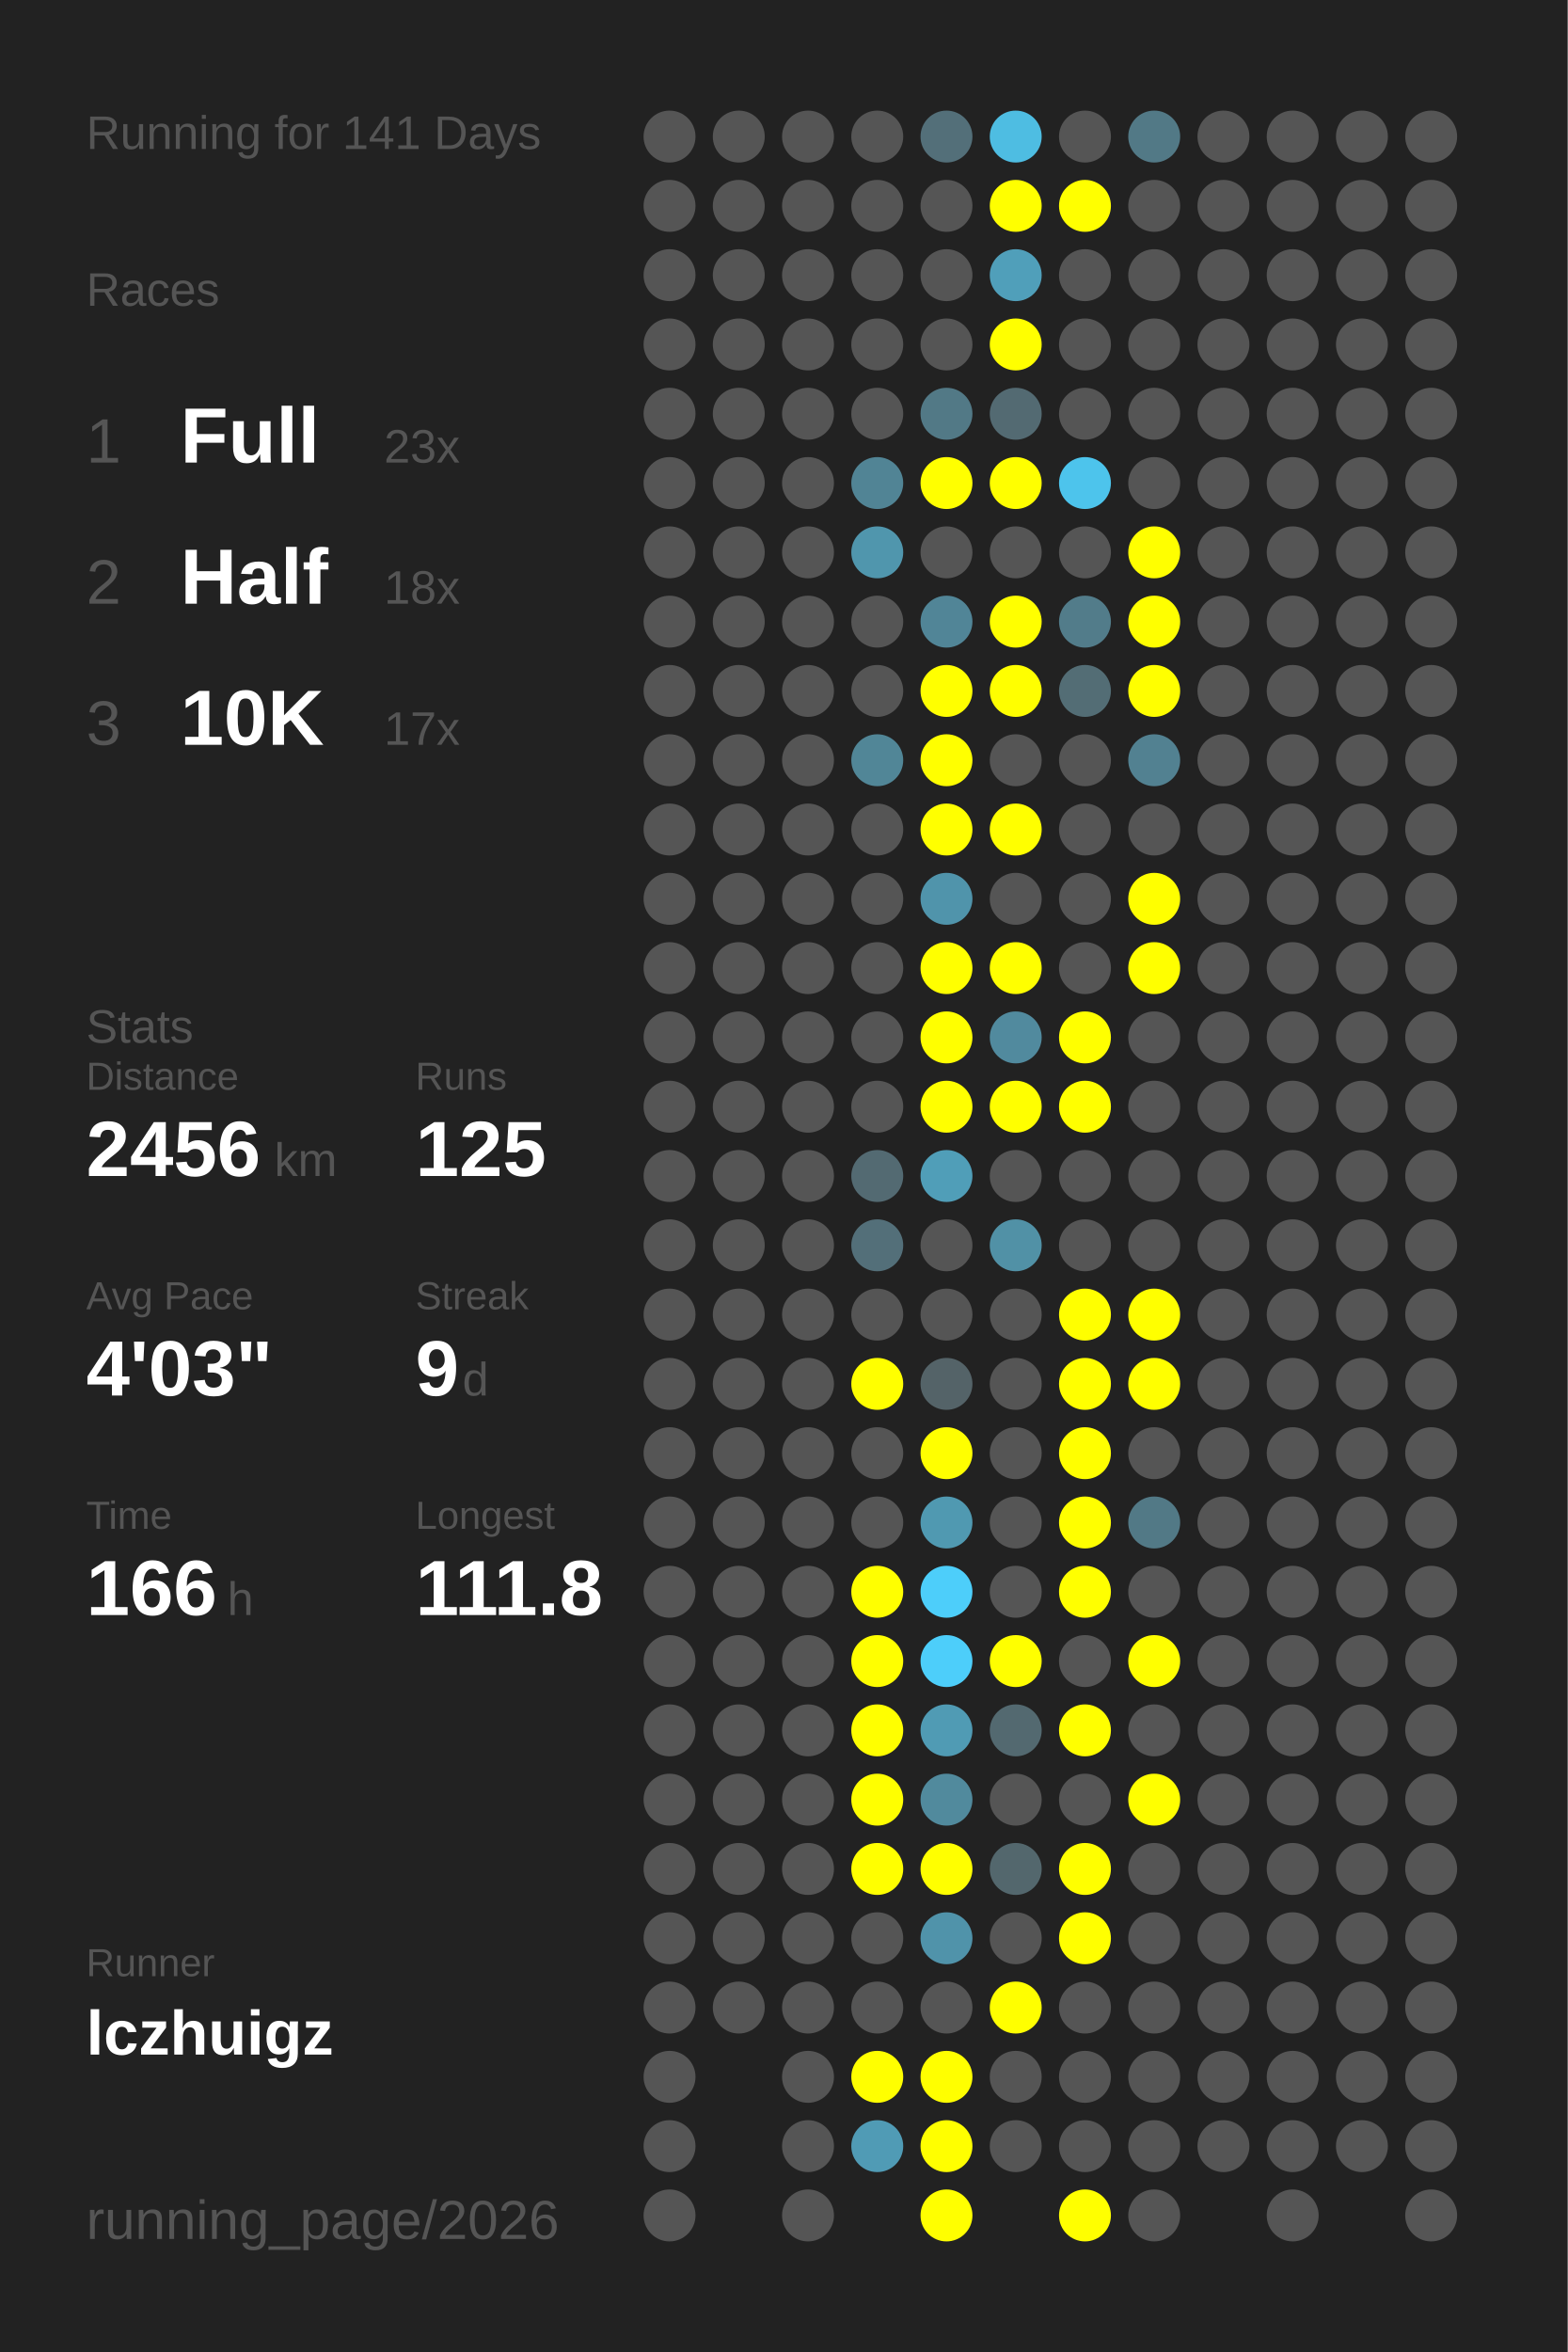
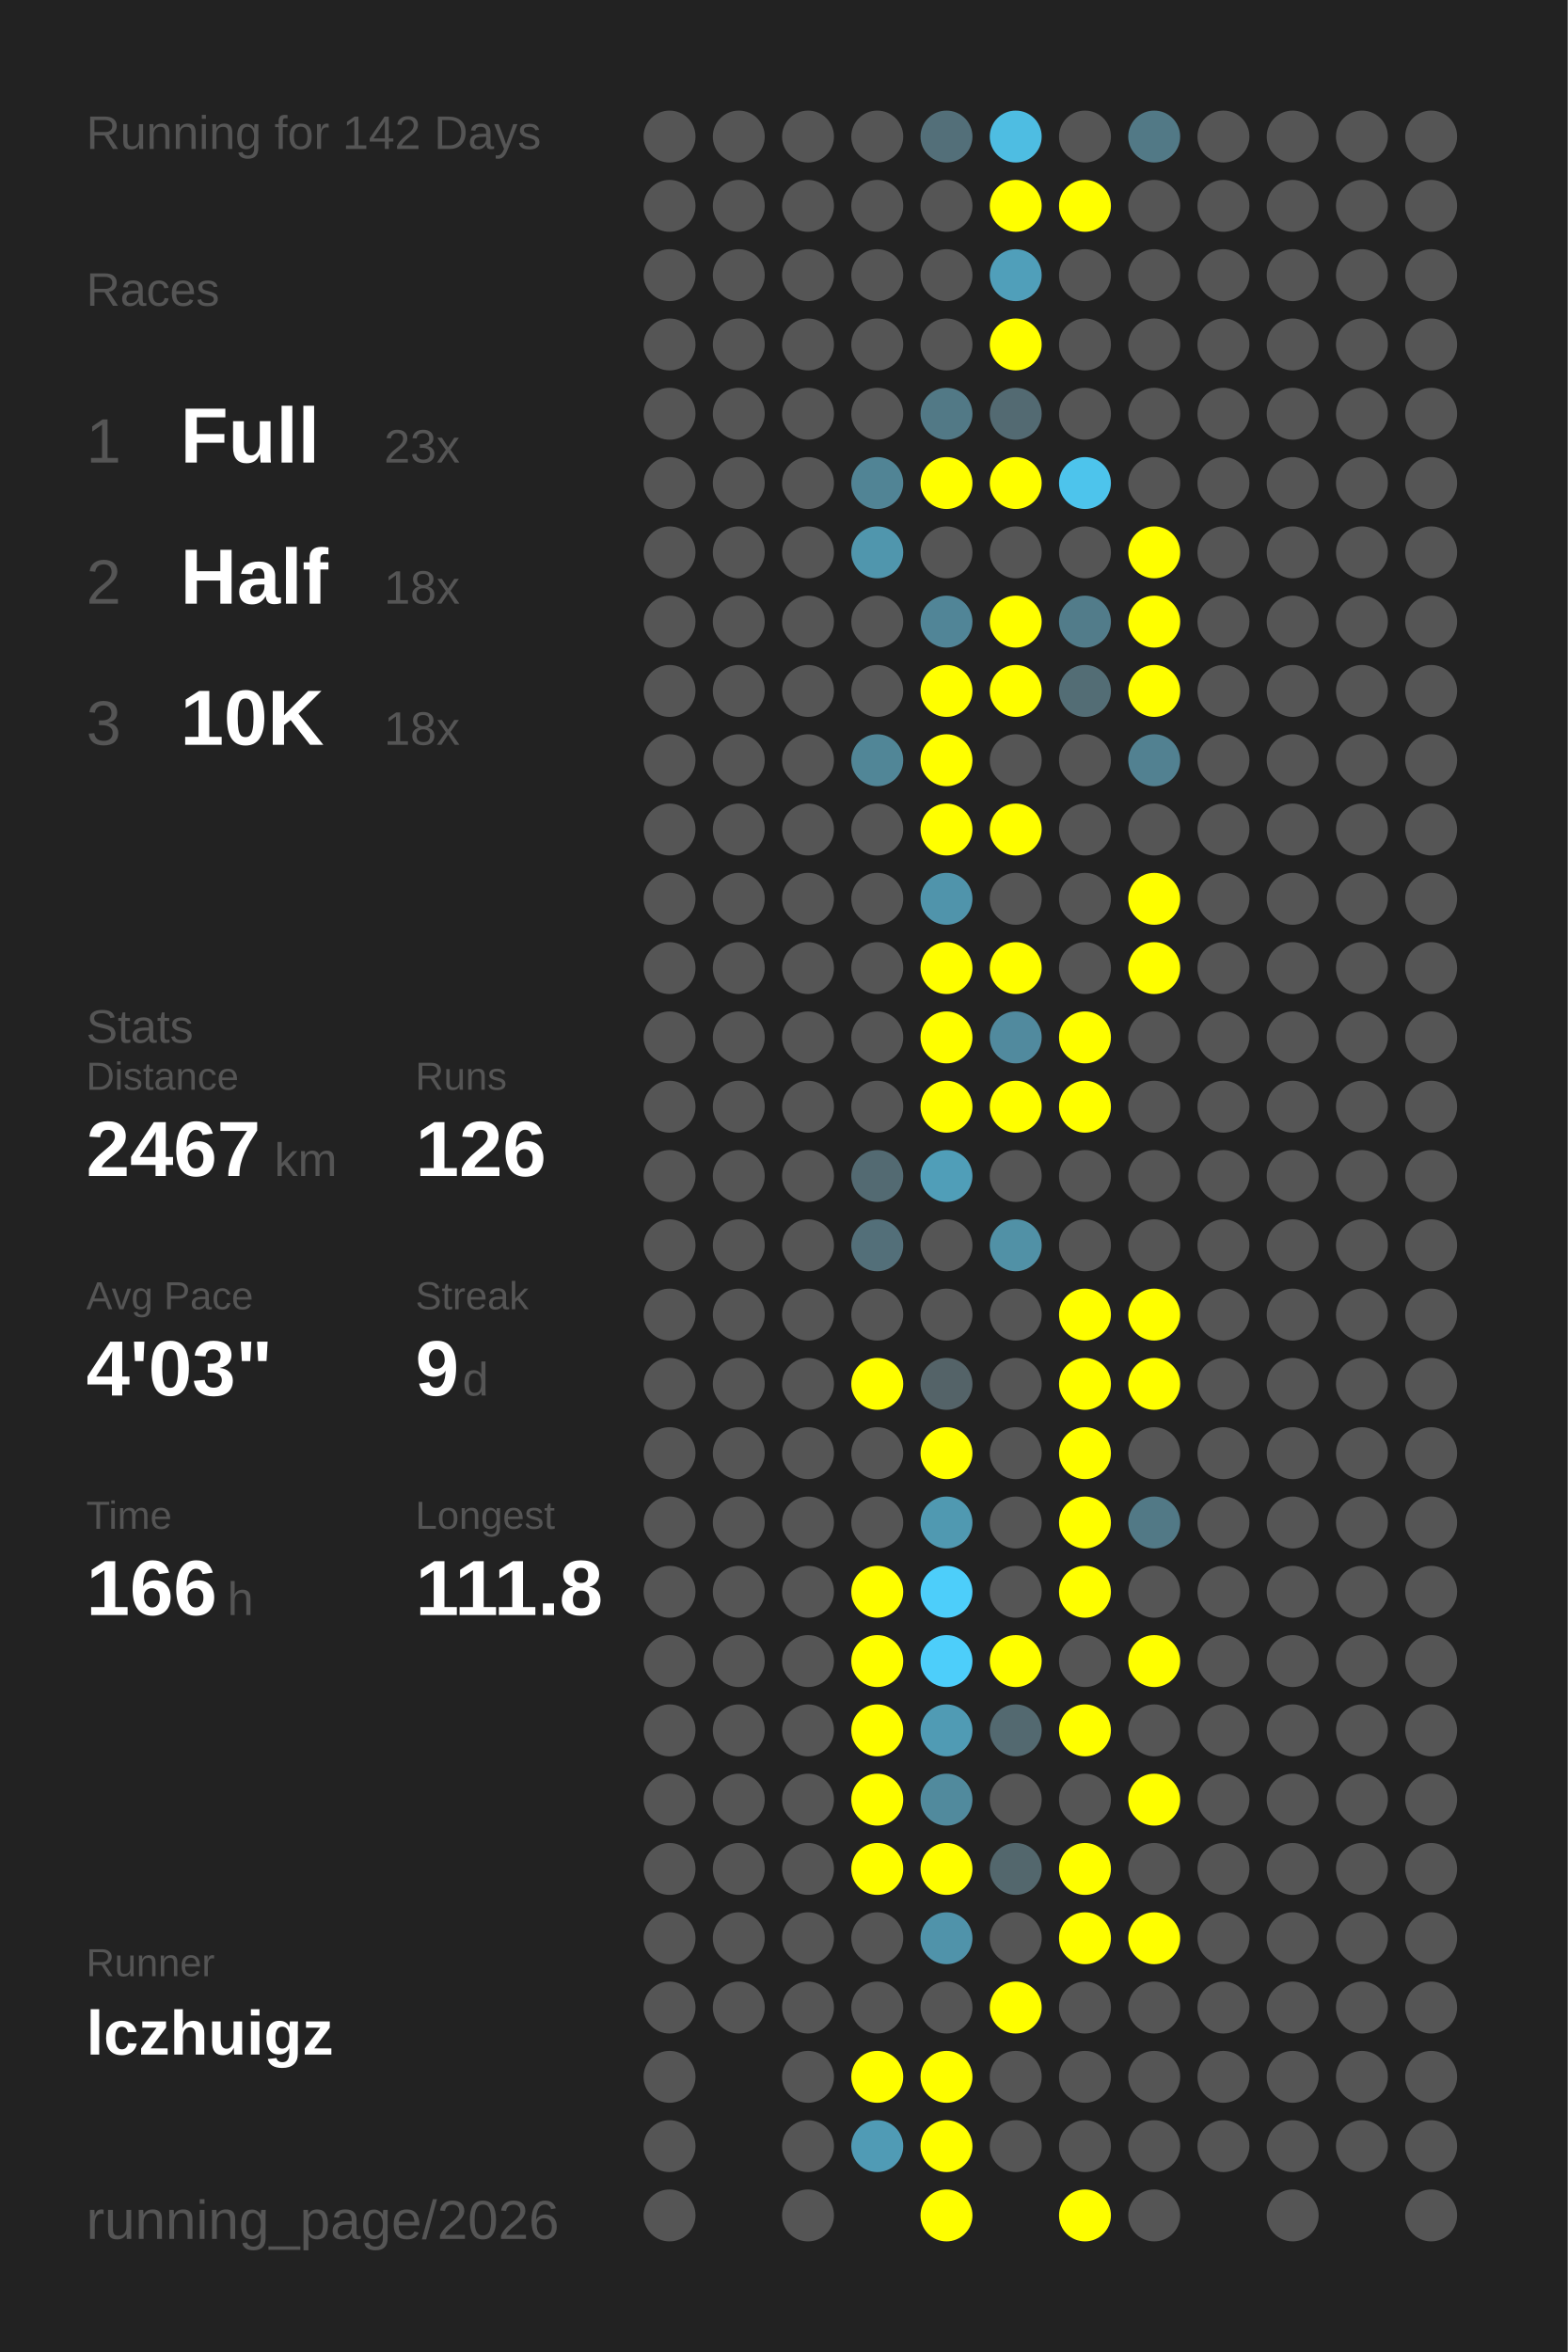
<svg xmlns="http://www.w3.org/2000/svg" baseProfile="full" height="300mm" version="1.1" viewBox="0,0,200,300" width="200mm">
  <defs />
  <rect fill="#222222" height="300" width="200" x="0" y="0" />
-   <text fill="#555555" style="font-size:6px; font-family:Arial;" x="11" y="19">Running for 141 Days</text>
+   <text fill="#555555" style="font-size:6px; font-family:Arial;" x="11" y="19">Running for 142 Days</text>
  <text fill="#555555" style="font-size:6px; font-family:Arial;" x="11" y="39">Races</text>
  <text fill="#555555" style="font-size:8px; font-family:Arial;" x="11" y="59">1</text>
  <text fill="#FFFFFF" style="font-size:10px; font-family:Arial; font-weight:bold;" x="23" y="59">Full</text>
  <text fill="#555555" style="font-size:6px; font-family:Arial;" x="49" y="59">23x</text>
  <text fill="#555555" style="font-size:8px; font-family:Arial;" x="11" y="77">2</text>
  <text fill="#FFFFFF" style="font-size:10px; font-family:Arial; font-weight:bold;" x="23" y="77">Half</text>
  <text fill="#555555" style="font-size:6px; font-family:Arial;" x="49" y="77">18x</text>
  <text fill="#555555" style="font-size:8px; font-family:Arial;" x="11" y="95">3</text>
  <text fill="#FFFFFF" style="font-size:10px; font-family:Arial; font-weight:bold;" x="23" y="95">10K</text>
-   <text fill="#555555" style="font-size:6px; font-family:Arial;" x="49" y="95">17x</text>
+   <text fill="#555555" style="font-size:6px; font-family:Arial;" x="49" y="95">18x</text>
  <text fill="#555555" style="font-size:6px; font-family:Arial;" x="11" y="133">Stats</text>
  <text fill="#555555" style="font-size:5px; font-family:Arial;" x="11" y="139">Distance</text>
-   <text fill="#FFFFFF" style="font-size:10px; font-family:Arial; font-weight:bold;" x="11" y="150">2456</text>
+   <text fill="#FFFFFF" style="font-size:10px; font-family:Arial; font-weight:bold;" x="11" y="150">2467</text>
  <text fill="#555555" style="font-size:6px; font-family:Arial;" x="35" y="150">km</text>
  <text fill="#555555" style="font-size:5px; font-family:Arial;" x="53" y="139">Runs</text>
-   <text fill="#FFFFFF" style="font-size:10px; font-family:Arial; font-weight:bold;" x="53" y="150">125</text>
+   <text fill="#FFFFFF" style="font-size:10px; font-family:Arial; font-weight:bold;" x="53" y="150">126</text>
  <text fill="#555555" style="font-size:5px; font-family:Arial;" x="11" y="167">Avg Pace</text>
  <text fill="#FFFFFF" style="font-size:10px; font-family:Arial; font-weight:bold;" x="11" y="178">4'03"</text>
  <text fill="#555555" style="font-size:5px; font-family:Arial;" x="53" y="167">Streak</text>
  <text fill="#FFFFFF" style="font-size:10px; font-family:Arial; font-weight:bold;" x="53" y="178">9</text>
  <text fill="#555555" style="font-size:6px; font-family:Arial;" x="59" y="178">d</text>
  <text fill="#555555" style="font-size:5px; font-family:Arial;" x="11" y="195">Time</text>
  <text fill="#FFFFFF" style="font-size:10px; font-family:Arial; font-weight:bold;" x="11" y="206">166</text>
  <text fill="#555555" style="font-size:6px; font-family:Arial;" x="29" y="206">h</text>
  <text fill="#555555" style="font-size:5px; font-family:Arial;" x="53" y="195">Longest</text>
  <text fill="#FFFFFF" style="font-size:10px; font-family:Arial; font-weight:bold;" x="53" y="206">111.8</text>
  <text fill="#555555" style="font-size:5px; font-family:Arial;" x="11" y="252.065">Runner</text>
  <text fill="#FFFFFF" style="font-size:8px; font-family:Arial; font-weight:bold;" x="11" y="262.065">lczhuigz</text>
  <text fill="#555555" style="font-size:7px; font-family:Arial;" x="11" y="285.581">running_page/2026</text>
  <circle cx="85.417" cy="17.419" fill="#555555" r="3.312" />
  <circle cx="85.417" cy="26.258" fill="#555555" r="3.312" />
  <circle cx="85.417" cy="35.097" fill="#555555" r="3.312" />
  <circle cx="85.417" cy="43.935" fill="#555555" r="3.312" />
  <circle cx="85.417" cy="52.774" fill="#555555" r="3.312" />
  <circle cx="85.417" cy="61.613" fill="#555555" r="3.312" />
  <circle cx="85.417" cy="70.452" fill="#555555" r="3.312" />
  <circle cx="85.417" cy="79.29" fill="#555555" r="3.312" />
  <circle cx="85.417" cy="88.129" fill="#555555" r="3.312" />
  <circle cx="85.417" cy="96.968" fill="#555555" r="3.312" />
  <circle cx="85.417" cy="105.806" fill="#555555" r="3.312" />
  <circle cx="85.417" cy="114.645" fill="#555555" r="3.312" />
  <circle cx="85.417" cy="123.484" fill="#555555" r="3.312" />
  <circle cx="85.417" cy="132.323" fill="#555555" r="3.312" />
  <circle cx="85.417" cy="141.161" fill="#555555" r="3.312" />
  <circle cx="85.417" cy="150" fill="#555555" r="3.312" />
  <circle cx="85.417" cy="158.839" fill="#555555" r="3.312" />
  <circle cx="85.417" cy="167.677" fill="#555555" r="3.312" />
  <circle cx="85.417" cy="176.516" fill="#555555" r="3.312" />
  <circle cx="85.417" cy="185.355" fill="#555555" r="3.312" />
  <circle cx="85.417" cy="194.194" fill="#555555" r="3.312" />
  <circle cx="85.417" cy="203.032" fill="#555555" r="3.312" />
  <circle cx="85.417" cy="211.871" fill="#555555" r="3.312" />
  <circle cx="85.417" cy="220.71" fill="#555555" r="3.312" />
  <circle cx="85.417" cy="229.548" fill="#555555" r="3.312" />
  <circle cx="85.417" cy="238.387" fill="#555555" r="3.312" />
  <circle cx="85.417" cy="247.226" fill="#555555" r="3.312" />
  <circle cx="85.417" cy="256.065" fill="#555555" r="3.312" />
  <circle cx="85.417" cy="264.903" fill="#555555" r="3.312" />
  <circle cx="85.417" cy="273.742" fill="#555555" r="3.312" />
  <circle cx="85.417" cy="282.581" fill="#555555" r="3.312" />
  <circle cx="94.25" cy="17.419" fill="#555555" r="3.312" />
  <circle cx="94.25" cy="26.258" fill="#555555" r="3.312" />
  <circle cx="94.25" cy="35.097" fill="#555555" r="3.312" />
  <circle cx="94.25" cy="43.935" fill="#555555" r="3.312" />
  <circle cx="94.25" cy="52.774" fill="#555555" r="3.312" />
  <circle cx="94.25" cy="61.613" fill="#555555" r="3.312" />
  <circle cx="94.25" cy="70.452" fill="#555555" r="3.312" />
  <circle cx="94.25" cy="79.29" fill="#555555" r="3.312" />
  <circle cx="94.25" cy="88.129" fill="#555555" r="3.312" />
  <circle cx="94.25" cy="96.968" fill="#555555" r="3.312" />
  <circle cx="94.25" cy="105.806" fill="#555555" r="3.312" />
  <circle cx="94.25" cy="114.645" fill="#555555" r="3.312" />
  <circle cx="94.25" cy="123.484" fill="#555555" r="3.312" />
  <circle cx="94.25" cy="132.323" fill="#555555" r="3.312" />
  <circle cx="94.25" cy="141.161" fill="#555555" r="3.312" />
  <circle cx="94.25" cy="150" fill="#555555" r="3.312" />
  <circle cx="94.25" cy="158.839" fill="#555555" r="3.312" />
  <circle cx="94.25" cy="167.677" fill="#555555" r="3.312" />
  <circle cx="94.25" cy="176.516" fill="#555555" r="3.312" />
  <circle cx="94.25" cy="185.355" fill="#555555" r="3.312" />
  <circle cx="94.25" cy="194.194" fill="#555555" r="3.312" />
  <circle cx="94.25" cy="203.032" fill="#555555" r="3.312" />
  <circle cx="94.25" cy="211.871" fill="#555555" r="3.312" />
  <circle cx="94.25" cy="220.71" fill="#555555" r="3.312" />
  <circle cx="94.25" cy="229.548" fill="#555555" r="3.312" />
  <circle cx="94.25" cy="238.387" fill="#555555" r="3.312" />
  <circle cx="94.25" cy="247.226" fill="#555555" r="3.312" />
  <circle cx="94.25" cy="256.065" fill="#555555" r="3.312" />
  <circle cx="103.083" cy="17.419" fill="#555555" r="3.312" />
  <circle cx="103.083" cy="26.258" fill="#555555" r="3.312" />
  <circle cx="103.083" cy="35.097" fill="#555555" r="3.312" />
  <circle cx="103.083" cy="43.935" fill="#555555" r="3.312" />
  <circle cx="103.083" cy="52.774" fill="#555555" r="3.312" />
  <circle cx="103.083" cy="61.613" fill="#555555" r="3.312" />
  <circle cx="103.083" cy="70.452" fill="#555555" r="3.312" />
  <circle cx="103.083" cy="79.29" fill="#555555" r="3.312" />
  <circle cx="103.083" cy="88.129" fill="#555555" r="3.312" />
  <circle cx="103.083" cy="96.968" fill="#555555" r="3.312" />
  <circle cx="103.083" cy="105.806" fill="#555555" r="3.312" />
  <circle cx="103.083" cy="114.645" fill="#555555" r="3.312" />
  <circle cx="103.083" cy="123.484" fill="#555555" r="3.312" />
  <circle cx="103.083" cy="132.323" fill="#555555" r="3.312" />
  <circle cx="103.083" cy="141.161" fill="#555555" r="3.312" />
  <circle cx="103.083" cy="150" fill="#555555" r="3.312" />
  <circle cx="103.083" cy="158.839" fill="#555555" r="3.312" />
  <circle cx="103.083" cy="167.677" fill="#555555" r="3.312" />
  <circle cx="103.083" cy="176.516" fill="#555555" r="3.312" />
  <circle cx="103.083" cy="185.355" fill="#555555" r="3.312" />
  <circle cx="103.083" cy="194.194" fill="#555555" r="3.312" />
  <circle cx="103.083" cy="203.032" fill="#555555" r="3.312" />
  <circle cx="103.083" cy="211.871" fill="#555555" r="3.312" />
  <circle cx="103.083" cy="220.71" fill="#555555" r="3.312" />
  <circle cx="103.083" cy="229.548" fill="#555555" r="3.312" />
  <circle cx="103.083" cy="238.387" fill="#555555" r="3.312" />
  <circle cx="103.083" cy="247.226" fill="#555555" r="3.312" />
  <circle cx="103.083" cy="256.065" fill="#555555" r="3.312" />
  <circle cx="103.083" cy="264.903" fill="#555555" r="3.312" />
  <circle cx="103.083" cy="273.742" fill="#555555" r="3.312" />
  <circle cx="103.083" cy="282.581" fill="#555555" r="3.312" />
  <circle cx="111.917" cy="17.419" fill="#555555" r="3.312" />
  <circle cx="111.917" cy="26.258" fill="#555555" r="3.312" />
  <circle cx="111.917" cy="35.097" fill="#555555" r="3.312" />
  <circle cx="111.917" cy="43.935" fill="#555555" r="3.312" />
  <circle cx="111.917" cy="52.774" fill="#555555" r="3.312" />
  <circle cx="111.917" cy="61.613" fill="#518495" r="3.312" />
  <circle cx="111.917" cy="70.452" fill="#5096ad" r="3.312" />
  <circle cx="111.917" cy="79.29" fill="#555555" r="3.312" />
  <circle cx="111.917" cy="88.129" fill="#555555" r="3.312" />
  <circle cx="111.917" cy="96.968" fill="#518697" r="3.312" />
  <circle cx="111.917" cy="105.806" fill="#555555" r="3.312" />
  <circle cx="111.917" cy="114.645" fill="#555555" r="3.312" />
  <circle cx="111.917" cy="123.484" fill="#555555" r="3.312" />
  <circle cx="111.917" cy="132.323" fill="#555555" r="3.312" />
  <circle cx="111.917" cy="141.161" fill="#555555" r="3.312" />
  <circle cx="111.917" cy="150" fill="#536a72" r="3.312" />
  <circle cx="111.917" cy="158.839" fill="#536f79" r="3.312" />
  <circle cx="111.917" cy="167.677" fill="#555555" r="3.312" />
  <circle cx="111.917" cy="176.516" fill="#FFFF00" r="3.312" />
  <circle cx="111.917" cy="185.355" fill="#555555" r="3.312" />
  <circle cx="111.917" cy="194.194" fill="#555555" r="3.312" />
  <circle cx="111.917" cy="203.032" fill="#FFFF00" r="3.312" />
  <circle cx="111.917" cy="211.871" fill="#FFFF00" r="3.312" />
  <circle cx="111.917" cy="220.71" fill="#FFFF00" r="3.312" />
  <circle cx="111.917" cy="229.548" fill="#FFFF00" r="3.312" />
  <circle cx="111.917" cy="238.387" fill="#FFFF00" r="3.312" />
  <circle cx="111.917" cy="247.226" fill="#555555" r="3.312" />
  <circle cx="111.917" cy="256.065" fill="#555555" r="3.312" />
  <circle cx="111.917" cy="264.903" fill="#FFFF00" r="3.312" />
  <circle cx="111.917" cy="273.742" fill="#509bb5" r="3.312" />
  <circle cx="120.75" cy="17.419" fill="#536f79" r="3.312" />
  <circle cx="120.75" cy="26.258" fill="#555555" r="3.312" />
  <circle cx="120.75" cy="35.097" fill="#555555" r="3.312" />
  <circle cx="120.75" cy="43.935" fill="#555555" r="3.312" />
  <circle cx="120.75" cy="52.774" fill="#527986" r="3.312" />
  <circle cx="120.75" cy="61.613" fill="#FFFF00" r="3.312" />
  <circle cx="120.75" cy="70.452" fill="#555555" r="3.312" />
  <circle cx="120.75" cy="79.29" fill="#518597" r="3.312" />
  <circle cx="120.75" cy="88.129" fill="#FFFF00" r="3.312" />
  <circle cx="120.75" cy="96.968" fill="#FFFF00" r="3.312" />
  <circle cx="120.75" cy="105.806" fill="#FFFF00" r="3.312" />
  <circle cx="120.75" cy="114.645" fill="#5094ab" r="3.312" />
  <circle cx="120.75" cy="123.484" fill="#FFFF00" r="3.312" />
  <circle cx="120.75" cy="132.323" fill="#FFFF00" r="3.312" />
  <circle cx="120.75" cy="141.161" fill="#FFFF00" r="3.312" />
  <circle cx="120.75" cy="150" fill="#509eb8" r="3.312" />
  <circle cx="120.75" cy="158.839" fill="#555555" r="3.312" />
  <circle cx="120.75" cy="167.677" fill="#555555" r="3.312" />
  <circle cx="120.75" cy="176.516" fill="#546368" r="3.312" />
  <circle cx="120.75" cy="185.355" fill="#FFFF00" r="3.312" />
  <circle cx="120.75" cy="194.194" fill="#5099b1" r="3.312" />
  <circle cx="120.75" cy="203.032" fill="#4dcefa" r="3.312" />
  <circle cx="120.75" cy="211.871" fill="#4dcefa" r="3.312" />
  <circle cx="120.75" cy="220.71" fill="#509bb4" r="3.312" />
  <circle cx="120.75" cy="229.548" fill="#518a9d" r="3.312" />
  <circle cx="120.75" cy="238.387" fill="#FFFF00" r="3.312" />
  <circle cx="120.75" cy="247.226" fill="#5093aa" r="3.312" />
  <circle cx="120.75" cy="256.065" fill="#555555" r="3.312" />
  <circle cx="120.75" cy="264.903" fill="#FFFF00" r="3.312" />
  <circle cx="120.75" cy="273.742" fill="#FFFF00" r="3.312" />
  <circle cx="120.75" cy="282.581" fill="#FFFF00" r="3.312" />
  <circle cx="129.583" cy="17.419" fill="#4ebde2" r="3.312" />
  <circle cx="129.583" cy="26.258" fill="#FFFF00" r="3.312" />
  <circle cx="129.583" cy="35.097" fill="#509fba" r="3.312" />
  <circle cx="129.583" cy="43.935" fill="#FFFF00" r="3.312" />
  <circle cx="129.583" cy="52.774" fill="#536a72" r="3.312" />
  <circle cx="129.583" cy="61.613" fill="#FFFF00" r="3.312" />
  <circle cx="129.583" cy="70.452" fill="#555555" r="3.312" />
  <circle cx="129.583" cy="79.29" fill="#FFFF00" r="3.312" />
  <circle cx="129.583" cy="88.129" fill="#FFFF00" r="3.312" />
  <circle cx="129.583" cy="96.968" fill="#555555" r="3.312" />
  <circle cx="129.583" cy="105.806" fill="#FFFF00" r="3.312" />
  <circle cx="129.583" cy="114.645" fill="#555555" r="3.312" />
  <circle cx="129.583" cy="123.484" fill="#FFFF00" r="3.312" />
  <circle cx="129.583" cy="132.323" fill="#518a9e" r="3.312" />
  <circle cx="129.583" cy="141.161" fill="#FFFF00" r="3.312" />
  <circle cx="129.583" cy="150" fill="#555555" r="3.312" />
  <circle cx="129.583" cy="158.839" fill="#5191a6" r="3.312" />
  <circle cx="129.583" cy="167.677" fill="#555555" r="3.312" />
  <circle cx="129.583" cy="176.516" fill="#555555" r="3.312" />
  <circle cx="129.583" cy="185.355" fill="#555555" r="3.312" />
  <circle cx="129.583" cy="194.194" fill="#555555" r="3.312" />
  <circle cx="129.583" cy="203.032" fill="#555555" r="3.312" />
  <circle cx="129.583" cy="211.871" fill="#FFFF00" r="3.312" />
  <circle cx="129.583" cy="220.71" fill="#536970" r="3.312" />
  <circle cx="129.583" cy="229.548" fill="#555555" r="3.312" />
  <circle cx="129.583" cy="238.387" fill="#53676d" r="3.312" />
  <circle cx="129.583" cy="247.226" fill="#555555" r="3.312" />
  <circle cx="129.583" cy="256.065" fill="#FFFF00" r="3.312" />
  <circle cx="129.583" cy="264.903" fill="#555555" r="3.312" />
  <circle cx="129.583" cy="273.742" fill="#555555" r="3.312" />
  <circle cx="138.417" cy="17.419" fill="#555555" r="3.312" />
  <circle cx="138.417" cy="26.258" fill="#FFFF00" r="3.312" />
  <circle cx="138.417" cy="35.097" fill="#555555" r="3.312" />
  <circle cx="138.417" cy="43.935" fill="#555555" r="3.312" />
  <circle cx="138.417" cy="52.774" fill="#555555" r="3.312" />
  <circle cx="138.417" cy="61.613" fill="#4dc4ec" r="3.312" />
  <circle cx="138.417" cy="70.452" fill="#555555" r="3.312" />
  <circle cx="138.417" cy="79.29" fill="#527c8a" r="3.312" />
  <circle cx="138.417" cy="88.129" fill="#536d75" r="3.312" />
  <circle cx="138.417" cy="96.968" fill="#555555" r="3.312" />
  <circle cx="138.417" cy="105.806" fill="#555555" r="3.312" />
  <circle cx="138.417" cy="114.645" fill="#555555" r="3.312" />
  <circle cx="138.417" cy="123.484" fill="#555555" r="3.312" />
  <circle cx="138.417" cy="132.323" fill="#FFFF00" r="3.312" />
  <circle cx="138.417" cy="141.161" fill="#FFFF00" r="3.312" />
  <circle cx="138.417" cy="150" fill="#555555" r="3.312" />
  <circle cx="138.417" cy="158.839" fill="#555555" r="3.312" />
  <circle cx="138.417" cy="167.677" fill="#FFFF00" r="3.312" />
  <circle cx="138.417" cy="176.516" fill="#FFFF00" r="3.312" />
  <circle cx="138.417" cy="185.355" fill="#FFFF00" r="3.312" />
  <circle cx="138.417" cy="194.194" fill="#FFFF00" r="3.312" />
  <circle cx="138.417" cy="203.032" fill="#FFFF00" r="3.312" />
  <circle cx="138.417" cy="211.871" fill="#555555" r="3.312" />
  <circle cx="138.417" cy="220.71" fill="#FFFF00" r="3.312" />
  <circle cx="138.417" cy="229.548" fill="#555555" r="3.312" />
  <circle cx="138.417" cy="238.387" fill="#FFFF00" r="3.312" />
  <circle cx="138.417" cy="247.226" fill="#FFFF00" r="3.312" />
  <circle cx="138.417" cy="256.065" fill="#555555" r="3.312" />
  <circle cx="138.417" cy="264.903" fill="#555555" r="3.312" />
  <circle cx="138.417" cy="273.742" fill="#555555" r="3.312" />
  <circle cx="138.417" cy="282.581" fill="#FFFF00" r="3.312" />
  <circle cx="147.25" cy="17.419" fill="#527986" r="3.312" />
  <circle cx="147.25" cy="26.258" fill="#555555" r="3.312" />
  <circle cx="147.25" cy="35.097" fill="#555555" r="3.312" />
  <circle cx="147.25" cy="43.935" fill="#555555" r="3.312" />
  <circle cx="147.25" cy="52.774" fill="#555555" r="3.312" />
  <circle cx="147.25" cy="61.613" fill="#555555" r="3.312" />
  <circle cx="147.25" cy="70.452" fill="#FFFF00" r="3.312" />
  <circle cx="147.25" cy="79.29" fill="#FFFF00" r="3.312" />
  <circle cx="147.25" cy="88.129" fill="#FFFF00" r="3.312" />
  <circle cx="147.25" cy="96.968" fill="#528191" r="3.312" />
  <circle cx="147.25" cy="105.806" fill="#555555" r="3.312" />
  <circle cx="147.25" cy="114.645" fill="#FFFF00" r="3.312" />
  <circle cx="147.25" cy="123.484" fill="#FFFF00" r="3.312" />
  <circle cx="147.25" cy="132.323" fill="#555555" r="3.312" />
  <circle cx="147.25" cy="141.161" fill="#555555" r="3.312" />
  <circle cx="147.25" cy="150" fill="#555555" r="3.312" />
  <circle cx="147.25" cy="158.839" fill="#555555" r="3.312" />
  <circle cx="147.25" cy="167.677" fill="#FFFF00" r="3.312" />
  <circle cx="147.25" cy="176.516" fill="#FFFF00" r="3.312" />
  <circle cx="147.25" cy="185.355" fill="#555555" r="3.312" />
  <circle cx="147.25" cy="194.194" fill="#527986" r="3.312" />
  <circle cx="147.25" cy="203.032" fill="#555555" r="3.312" />
  <circle cx="147.25" cy="211.871" fill="#FFFF00" r="3.312" />
  <circle cx="147.25" cy="220.71" fill="#555555" r="3.312" />
  <circle cx="147.25" cy="229.548" fill="#FFFF00" r="3.312" />
  <circle cx="147.25" cy="238.387" fill="#555555" r="3.312" />
-   <circle cx="147.25" cy="247.226" fill="#555555" r="3.312" />
+   <circle cx="147.25" cy="247.226" fill="#FFFF00" r="3.312" />
  <circle cx="147.25" cy="256.065" fill="#555555" r="3.312" />
  <circle cx="147.25" cy="264.903" fill="#555555" r="3.312" />
  <circle cx="147.25" cy="273.742" fill="#555555" r="3.312" />
  <circle cx="147.25" cy="282.581" fill="#555555" r="3.312" />
  <circle cx="156.083" cy="17.419" fill="#555555" r="3.312" />
  <circle cx="156.083" cy="26.258" fill="#555555" r="3.312" />
  <circle cx="156.083" cy="35.097" fill="#555555" r="3.312" />
  <circle cx="156.083" cy="43.935" fill="#555555" r="3.312" />
  <circle cx="156.083" cy="52.774" fill="#555555" r="3.312" />
  <circle cx="156.083" cy="61.613" fill="#555555" r="3.312" />
  <circle cx="156.083" cy="70.452" fill="#555555" r="3.312" />
  <circle cx="156.083" cy="79.29" fill="#555555" r="3.312" />
  <circle cx="156.083" cy="88.129" fill="#555555" r="3.312" />
  <circle cx="156.083" cy="96.968" fill="#555555" r="3.312" />
  <circle cx="156.083" cy="105.806" fill="#555555" r="3.312" />
  <circle cx="156.083" cy="114.645" fill="#555555" r="3.312" />
  <circle cx="156.083" cy="123.484" fill="#555555" r="3.312" />
  <circle cx="156.083" cy="132.323" fill="#555555" r="3.312" />
  <circle cx="156.083" cy="141.161" fill="#555555" r="3.312" />
  <circle cx="156.083" cy="150" fill="#555555" r="3.312" />
  <circle cx="156.083" cy="158.839" fill="#555555" r="3.312" />
  <circle cx="156.083" cy="167.677" fill="#555555" r="3.312" />
  <circle cx="156.083" cy="176.516" fill="#555555" r="3.312" />
  <circle cx="156.083" cy="185.355" fill="#555555" r="3.312" />
  <circle cx="156.083" cy="194.194" fill="#555555" r="3.312" />
  <circle cx="156.083" cy="203.032" fill="#555555" r="3.312" />
  <circle cx="156.083" cy="211.871" fill="#555555" r="3.312" />
  <circle cx="156.083" cy="220.71" fill="#555555" r="3.312" />
  <circle cx="156.083" cy="229.548" fill="#555555" r="3.312" />
  <circle cx="156.083" cy="238.387" fill="#555555" r="3.312" />
  <circle cx="156.083" cy="247.226" fill="#555555" r="3.312" />
  <circle cx="156.083" cy="256.065" fill="#555555" r="3.312" />
  <circle cx="156.083" cy="264.903" fill="#555555" r="3.312" />
  <circle cx="156.083" cy="273.742" fill="#555555" r="3.312" />
  <circle cx="164.917" cy="17.419" fill="#555555" r="3.312" />
  <circle cx="164.917" cy="26.258" fill="#555555" r="3.312" />
  <circle cx="164.917" cy="35.097" fill="#555555" r="3.312" />
  <circle cx="164.917" cy="43.935" fill="#555555" r="3.312" />
  <circle cx="164.917" cy="52.774" fill="#555555" r="3.312" />
  <circle cx="164.917" cy="61.613" fill="#555555" r="3.312" />
  <circle cx="164.917" cy="70.452" fill="#555555" r="3.312" />
  <circle cx="164.917" cy="79.29" fill="#555555" r="3.312" />
  <circle cx="164.917" cy="88.129" fill="#555555" r="3.312" />
  <circle cx="164.917" cy="96.968" fill="#555555" r="3.312" />
  <circle cx="164.917" cy="105.806" fill="#555555" r="3.312" />
  <circle cx="164.917" cy="114.645" fill="#555555" r="3.312" />
  <circle cx="164.917" cy="123.484" fill="#555555" r="3.312" />
  <circle cx="164.917" cy="132.323" fill="#555555" r="3.312" />
  <circle cx="164.917" cy="141.161" fill="#555555" r="3.312" />
  <circle cx="164.917" cy="150" fill="#555555" r="3.312" />
  <circle cx="164.917" cy="158.839" fill="#555555" r="3.312" />
  <circle cx="164.917" cy="167.677" fill="#555555" r="3.312" />
  <circle cx="164.917" cy="176.516" fill="#555555" r="3.312" />
  <circle cx="164.917" cy="185.355" fill="#555555" r="3.312" />
  <circle cx="164.917" cy="194.194" fill="#555555" r="3.312" />
  <circle cx="164.917" cy="203.032" fill="#555555" r="3.312" />
  <circle cx="164.917" cy="211.871" fill="#555555" r="3.312" />
  <circle cx="164.917" cy="220.71" fill="#555555" r="3.312" />
  <circle cx="164.917" cy="229.548" fill="#555555" r="3.312" />
  <circle cx="164.917" cy="238.387" fill="#555555" r="3.312" />
  <circle cx="164.917" cy="247.226" fill="#555555" r="3.312" />
  <circle cx="164.917" cy="256.065" fill="#555555" r="3.312" />
  <circle cx="164.917" cy="264.903" fill="#555555" r="3.312" />
  <circle cx="164.917" cy="273.742" fill="#555555" r="3.312" />
  <circle cx="164.917" cy="282.581" fill="#555555" r="3.312" />
  <circle cx="173.75" cy="17.419" fill="#555555" r="3.312" />
  <circle cx="173.75" cy="26.258" fill="#555555" r="3.312" />
  <circle cx="173.75" cy="35.097" fill="#555555" r="3.312" />
  <circle cx="173.75" cy="43.935" fill="#555555" r="3.312" />
  <circle cx="173.75" cy="52.774" fill="#555555" r="3.312" />
  <circle cx="173.75" cy="61.613" fill="#555555" r="3.312" />
  <circle cx="173.75" cy="70.452" fill="#555555" r="3.312" />
  <circle cx="173.75" cy="79.29" fill="#555555" r="3.312" />
  <circle cx="173.75" cy="88.129" fill="#555555" r="3.312" />
  <circle cx="173.75" cy="96.968" fill="#555555" r="3.312" />
  <circle cx="173.75" cy="105.806" fill="#555555" r="3.312" />
  <circle cx="173.75" cy="114.645" fill="#555555" r="3.312" />
  <circle cx="173.75" cy="123.484" fill="#555555" r="3.312" />
  <circle cx="173.75" cy="132.323" fill="#555555" r="3.312" />
  <circle cx="173.75" cy="141.161" fill="#555555" r="3.312" />
  <circle cx="173.75" cy="150" fill="#555555" r="3.312" />
  <circle cx="173.75" cy="158.839" fill="#555555" r="3.312" />
  <circle cx="173.75" cy="167.677" fill="#555555" r="3.312" />
  <circle cx="173.75" cy="176.516" fill="#555555" r="3.312" />
  <circle cx="173.75" cy="185.355" fill="#555555" r="3.312" />
  <circle cx="173.75" cy="194.194" fill="#555555" r="3.312" />
  <circle cx="173.75" cy="203.032" fill="#555555" r="3.312" />
  <circle cx="173.75" cy="211.871" fill="#555555" r="3.312" />
  <circle cx="173.75" cy="220.71" fill="#555555" r="3.312" />
  <circle cx="173.75" cy="229.548" fill="#555555" r="3.312" />
  <circle cx="173.75" cy="238.387" fill="#555555" r="3.312" />
  <circle cx="173.75" cy="247.226" fill="#555555" r="3.312" />
  <circle cx="173.75" cy="256.065" fill="#555555" r="3.312" />
  <circle cx="173.75" cy="264.903" fill="#555555" r="3.312" />
  <circle cx="173.75" cy="273.742" fill="#555555" r="3.312" />
  <circle cx="182.583" cy="17.419" fill="#555555" r="3.312" />
  <circle cx="182.583" cy="26.258" fill="#555555" r="3.312" />
  <circle cx="182.583" cy="35.097" fill="#555555" r="3.312" />
  <circle cx="182.583" cy="43.935" fill="#555555" r="3.312" />
  <circle cx="182.583" cy="52.774" fill="#555555" r="3.312" />
  <circle cx="182.583" cy="61.613" fill="#555555" r="3.312" />
  <circle cx="182.583" cy="70.452" fill="#555555" r="3.312" />
  <circle cx="182.583" cy="79.29" fill="#555555" r="3.312" />
  <circle cx="182.583" cy="88.129" fill="#555555" r="3.312" />
  <circle cx="182.583" cy="96.968" fill="#555555" r="3.312" />
  <circle cx="182.583" cy="105.806" fill="#555555" r="3.312" />
  <circle cx="182.583" cy="114.645" fill="#555555" r="3.312" />
  <circle cx="182.583" cy="123.484" fill="#555555" r="3.312" />
  <circle cx="182.583" cy="132.323" fill="#555555" r="3.312" />
  <circle cx="182.583" cy="141.161" fill="#555555" r="3.312" />
  <circle cx="182.583" cy="150" fill="#555555" r="3.312" />
  <circle cx="182.583" cy="158.839" fill="#555555" r="3.312" />
  <circle cx="182.583" cy="167.677" fill="#555555" r="3.312" />
  <circle cx="182.583" cy="176.516" fill="#555555" r="3.312" />
  <circle cx="182.583" cy="185.355" fill="#555555" r="3.312" />
  <circle cx="182.583" cy="194.194" fill="#555555" r="3.312" />
  <circle cx="182.583" cy="203.032" fill="#555555" r="3.312" />
  <circle cx="182.583" cy="211.871" fill="#555555" r="3.312" />
  <circle cx="182.583" cy="220.71" fill="#555555" r="3.312" />
  <circle cx="182.583" cy="229.548" fill="#555555" r="3.312" />
  <circle cx="182.583" cy="238.387" fill="#555555" r="3.312" />
  <circle cx="182.583" cy="247.226" fill="#555555" r="3.312" />
  <circle cx="182.583" cy="256.065" fill="#555555" r="3.312" />
  <circle cx="182.583" cy="264.903" fill="#555555" r="3.312" />
  <circle cx="182.583" cy="273.742" fill="#555555" r="3.312" />
  <circle cx="182.583" cy="282.581" fill="#555555" r="3.312" />
</svg>
